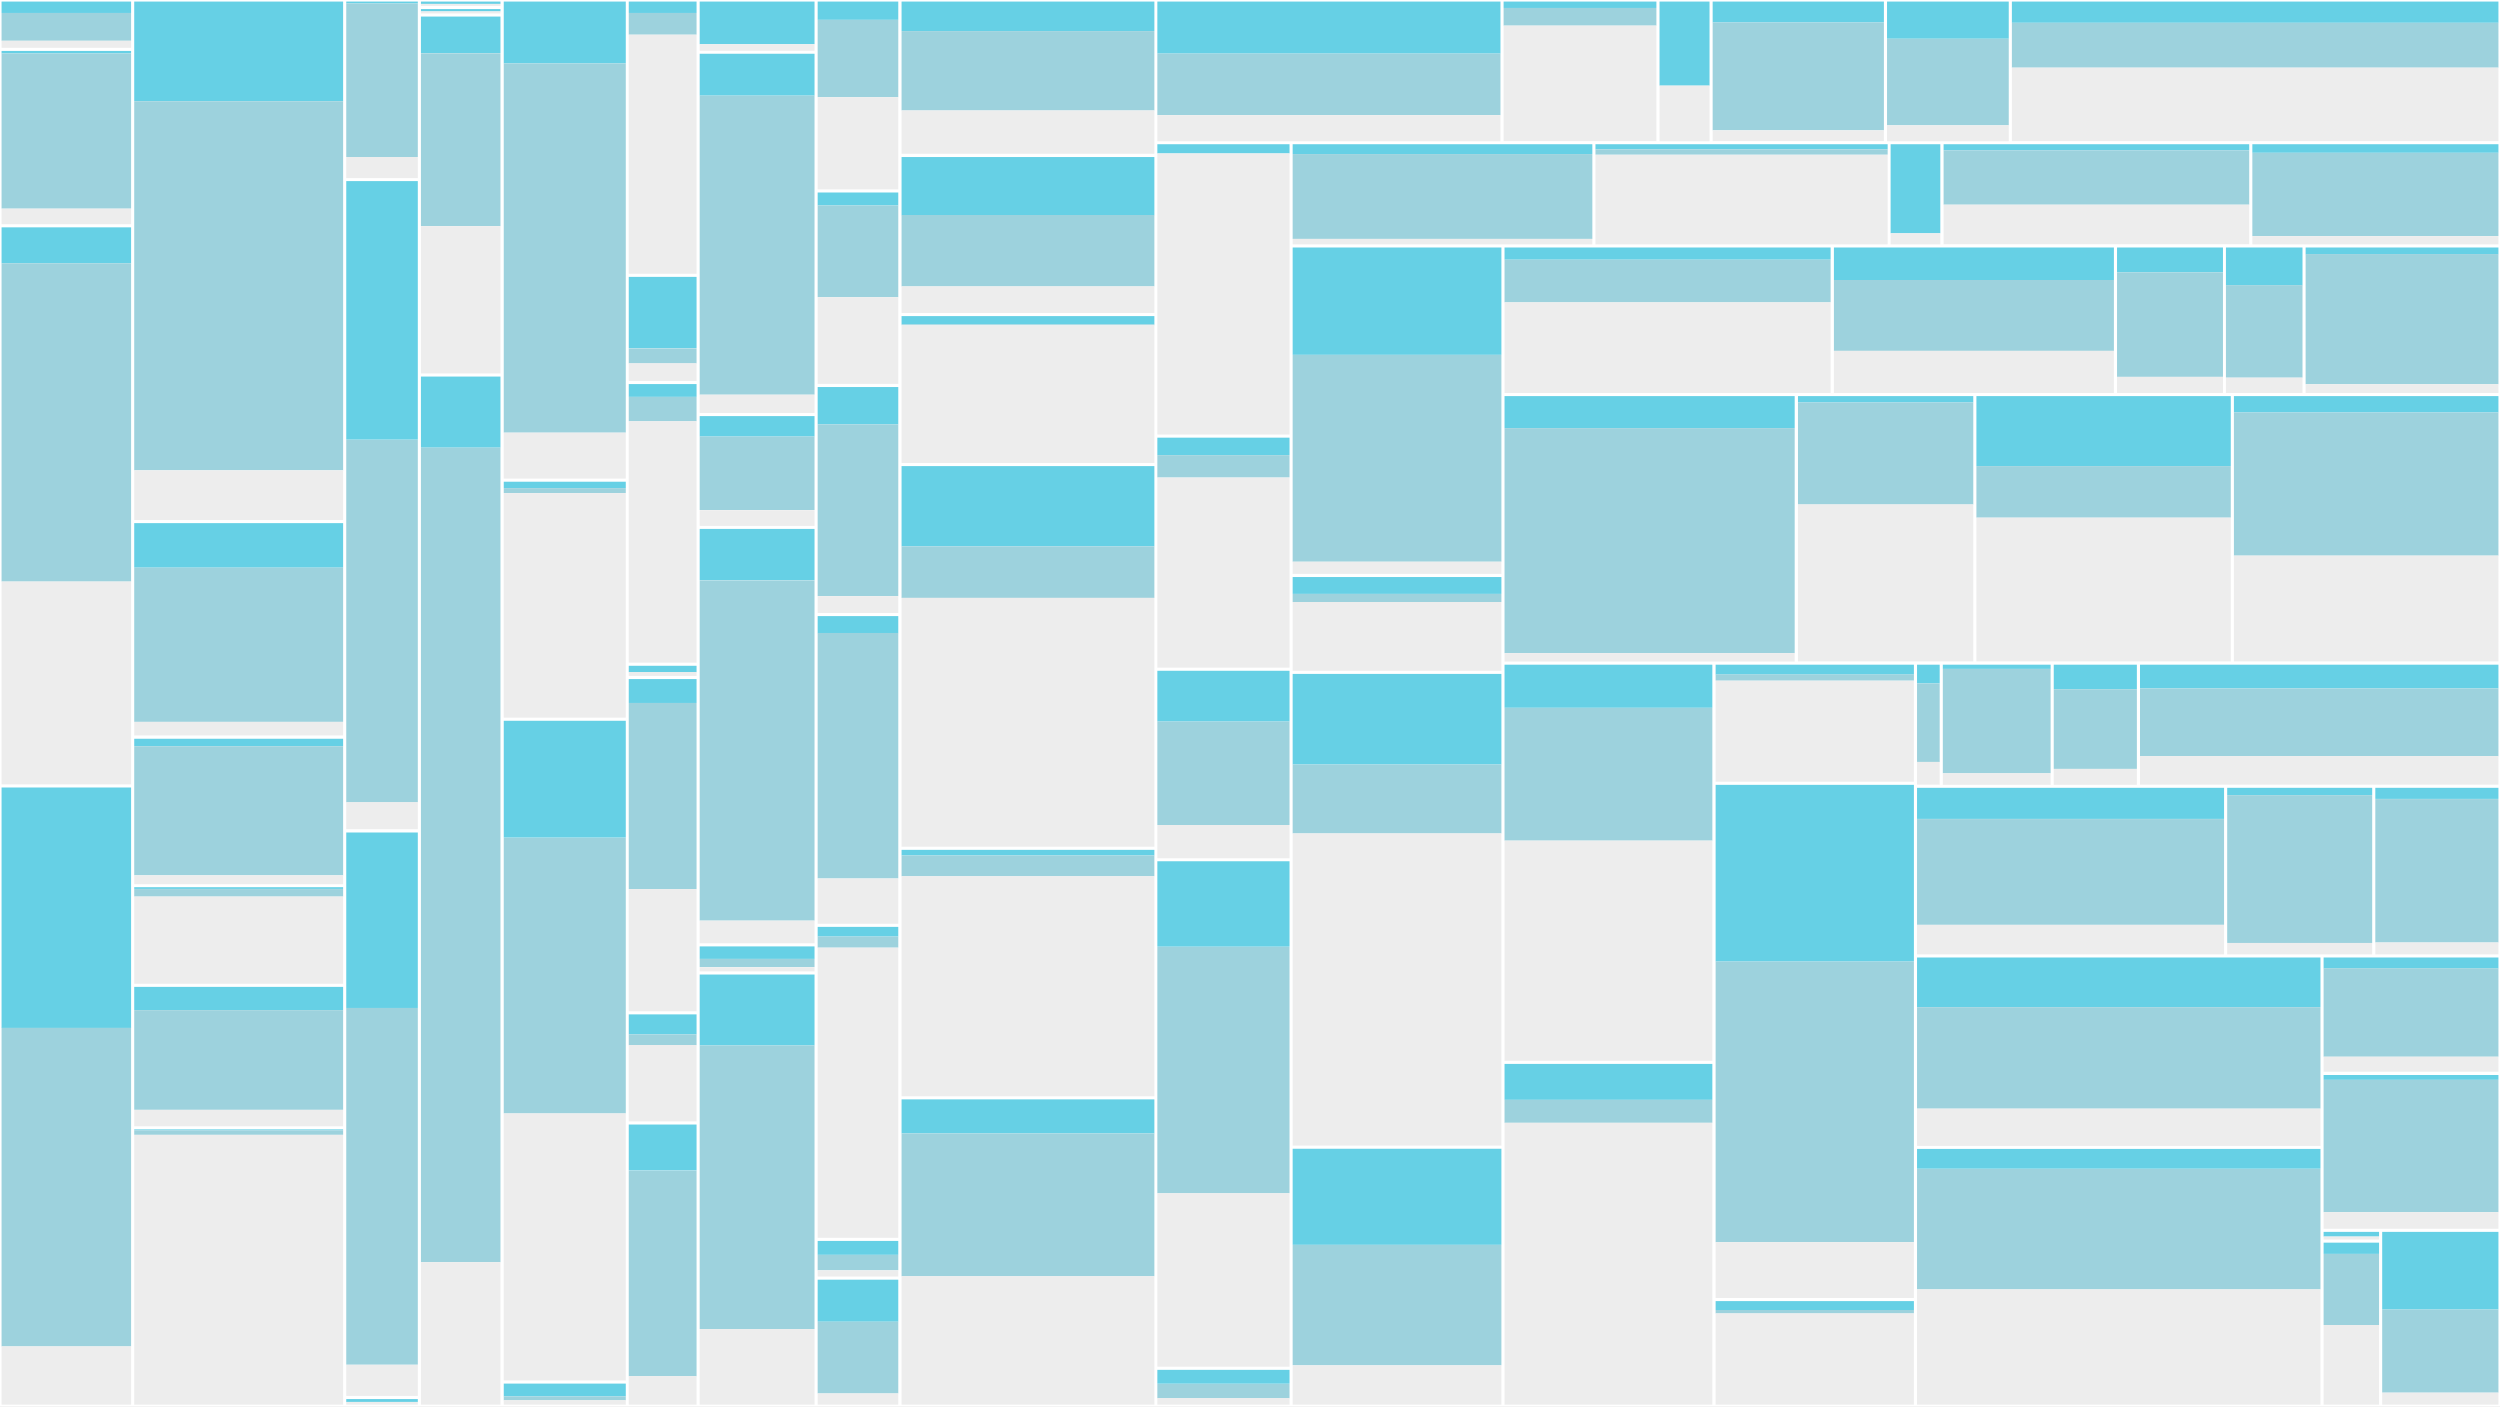
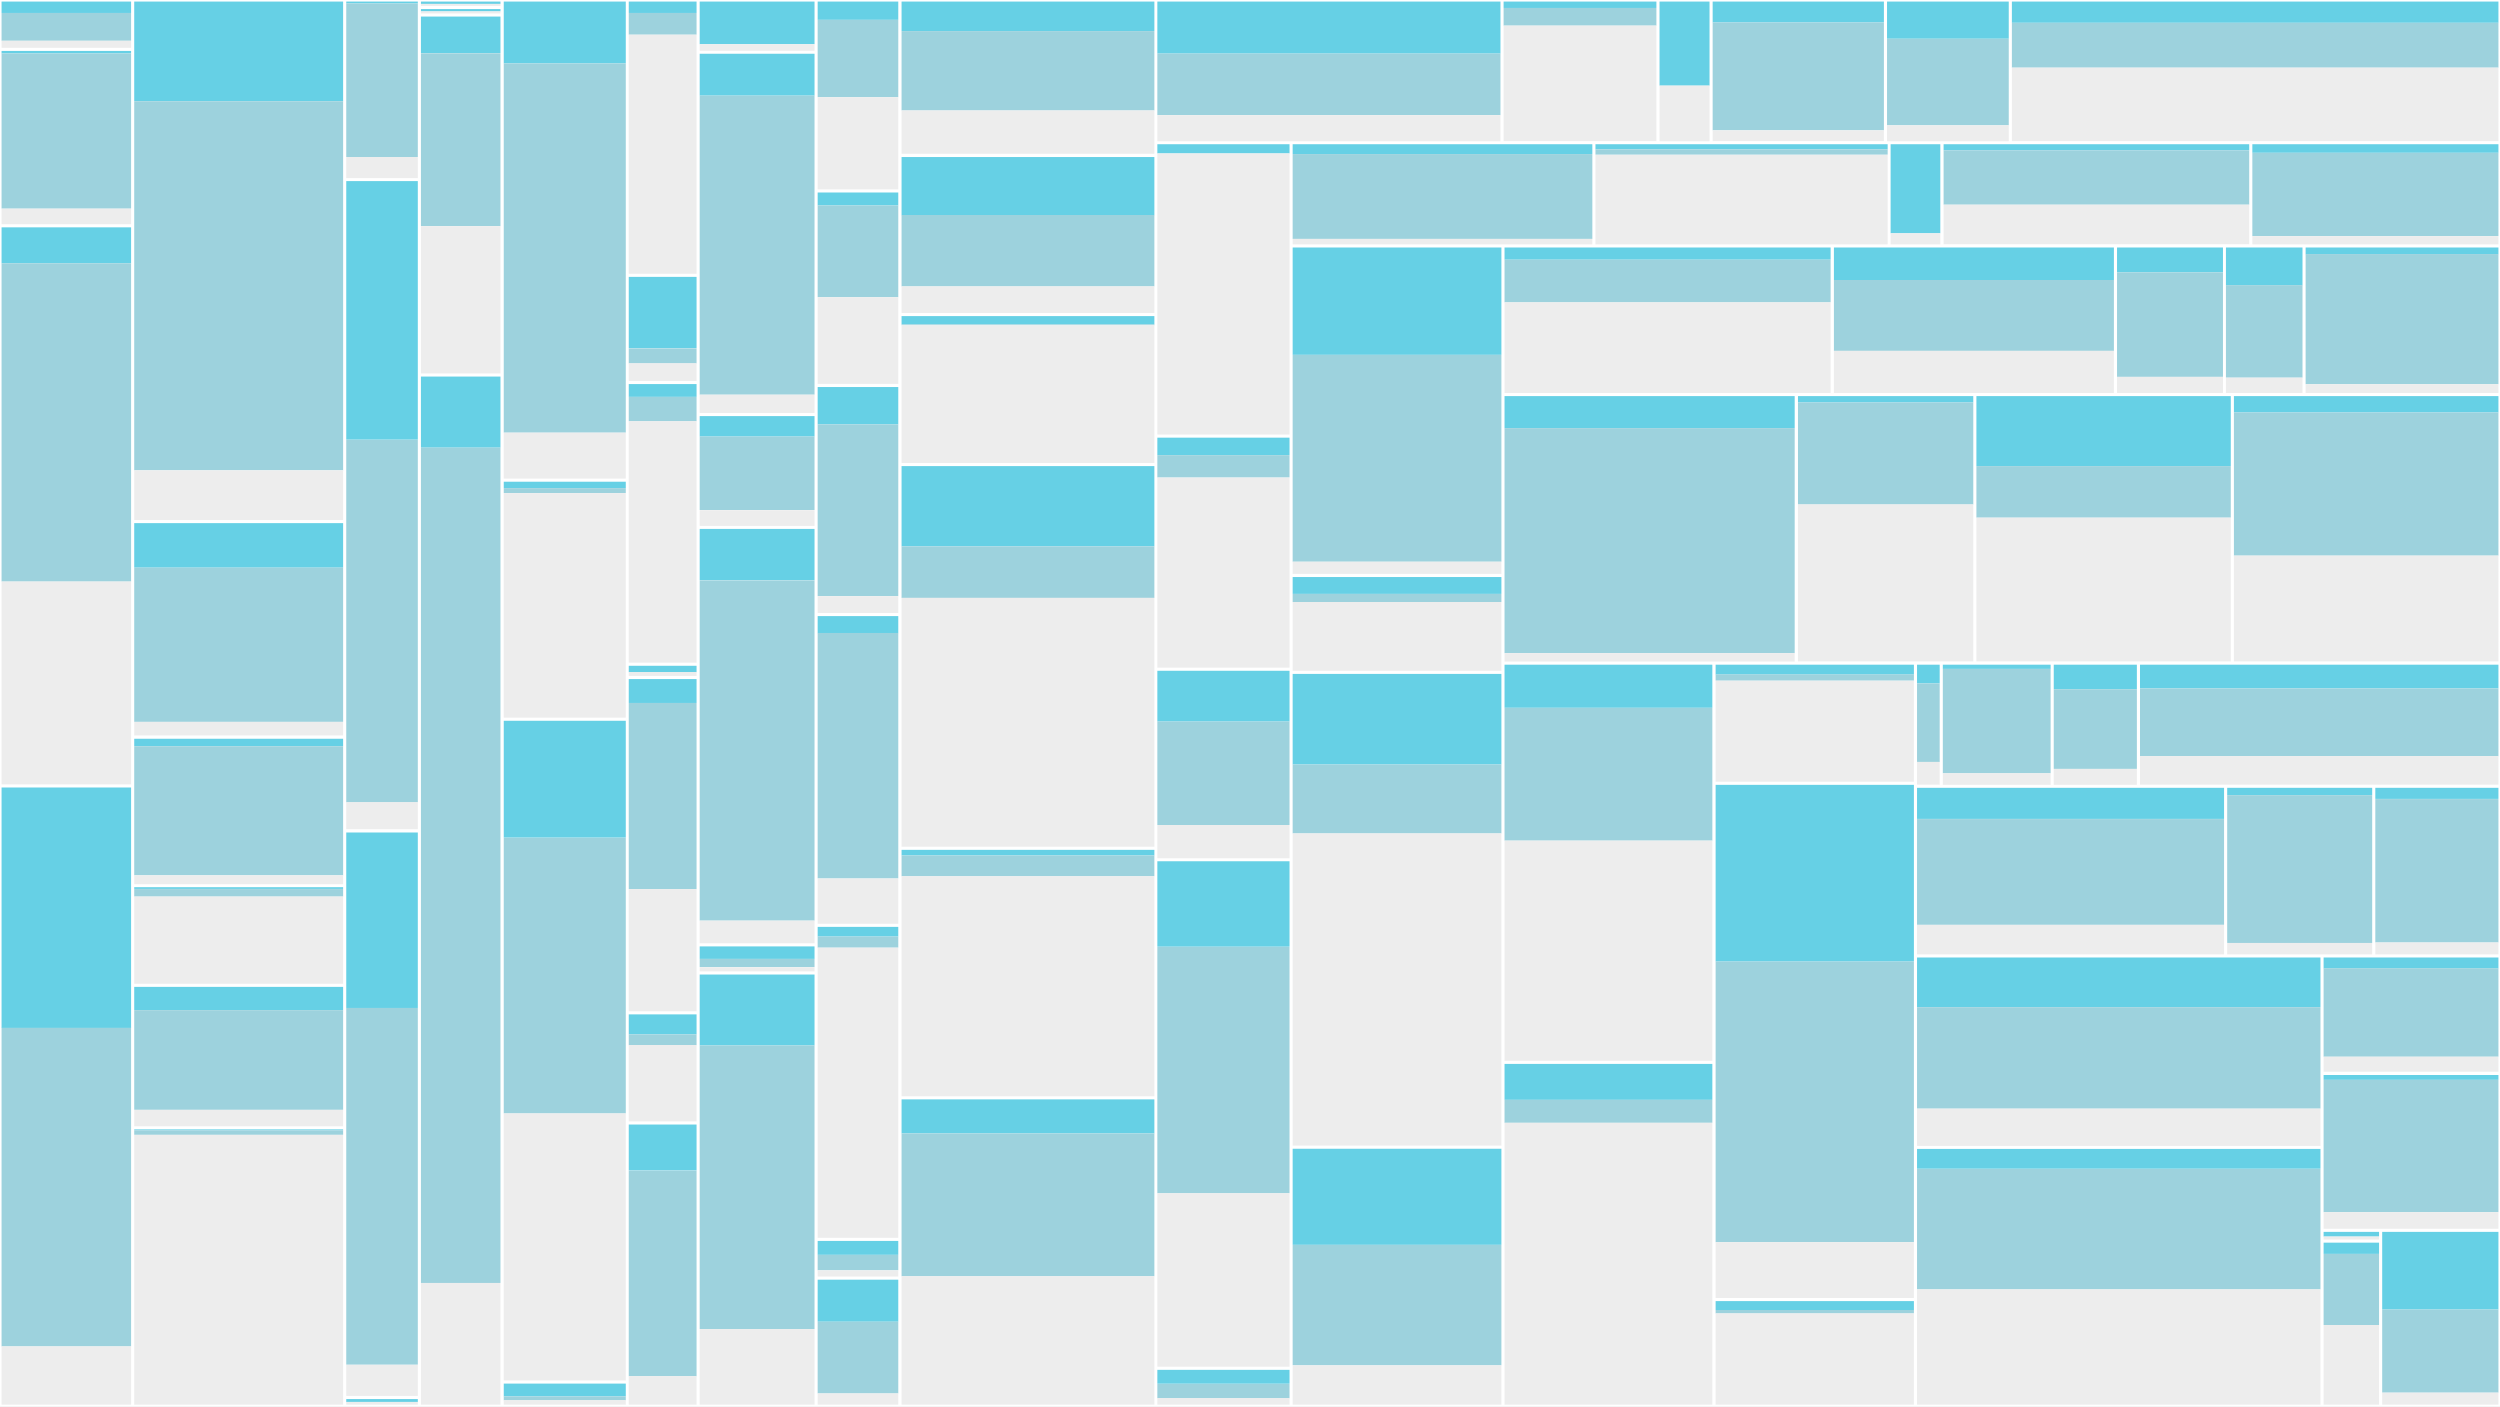
<svg xmlns="http://www.w3.org/2000/svg" viewBox="0 0 1600 900" width="1600" height="900" role="img" aria-label="Decoded overlay code coverage box tree, cyan band">
  <rect x="0" y="0" width="1600" height="900" fill="#ffffff" />
  <rect x="1" y="1" width="82.9" height="7.3" style="fill:hsl(190, 71%, 65%);fill:oklch(0.645 0.128 200)" />
  <rect x="1" y="8.3" width="82.9" height="17.8" style="fill:hsl(190, 48%, 74%);fill:oklch(0.740 0.085 200)" />
  <rect x="1" y="26.1" width="82.9" height="4.5" style="fill:hsl(190, 0%, 93%);fill:oklch(0.930 0.000 200)" />
  <rect x="1" y="32.6" width="82.9" height="1.6" style="fill:hsl(190, 71%, 65%);fill:oklch(0.645 0.128 200)" />
  <rect x="1" y="34.2" width="82.9" height="99.3" style="fill:hsl(190, 48%, 74%);fill:oklch(0.740 0.085 200)" />
  <rect x="1" y="133.6" width="82.9" height="9.9" style="fill:hsl(190, 0%, 93%);fill:oklch(0.930 0.000 200)" />
  <rect x="1" y="145.5" width="82.9" height="23" style="fill:hsl(190, 71%, 65%);fill:oklch(0.645 0.128 200)" />
  <rect x="1" y="168.5" width="82.9" height="203.7" style="fill:hsl(190, 48%, 74%);fill:oklch(0.740 0.085 200)" />
  <rect x="1" y="372.2" width="82.9" height="129.8" style="fill:hsl(190, 0%, 93%);fill:oklch(0.930 0.000 200)" />
  <rect x="1" y="504" width="82.9" height="153.9" style="fill:hsl(190, 71%, 65%);fill:oklch(0.645 0.128 200)" />
  <rect x="1" y="657.8" width="82.9" height="203.9" style="fill:hsl(190, 48%, 74%);fill:oklch(0.740 0.085 200)" />
  <rect x="1" y="861.7" width="82.9" height="37.3" style="fill:hsl(190, 0%, 93%);fill:oklch(0.930 0.000 200)" />
  <rect x="85.9" y="1" width="133.7" height="63.8" style="fill:hsl(190, 71%, 65%);fill:oklch(0.645 0.128 200)" />
  <rect x="85.9" y="64.8" width="133.7" height="236.2" style="fill:hsl(190, 48%, 74%);fill:oklch(0.740 0.085 200)" />
  <rect x="85.9" y="301" width="133.7" height="31.8" style="fill:hsl(190, 0%, 93%);fill:oklch(0.930 0.000 200)" />
  <rect x="85.9" y="334.8" width="133.7" height="28.5" style="fill:hsl(190, 71%, 65%);fill:oklch(0.645 0.128 200)" />
  <rect x="85.9" y="363.3" width="133.7" height="98.7" style="fill:hsl(190, 48%, 74%);fill:oklch(0.740 0.085 200)" />
  <rect x="85.9" y="462" width="133.7" height="8.7" style="fill:hsl(190, 0%, 93%);fill:oklch(0.930 0.000 200)" />
  <rect x="85.9" y="472.8" width="133.7" height="4.8" style="fill:hsl(190, 71%, 65%);fill:oklch(0.645 0.128 200)" />
  <rect x="85.9" y="477.6" width="133.7" height="82.6" style="fill:hsl(190, 48%, 74%);fill:oklch(0.740 0.085 200)" />
  <rect x="85.9" y="560.2" width="133.7" height="5.7" style="fill:hsl(190, 0%, 93%);fill:oklch(0.930 0.000 200)" />
  <rect x="85.9" y="567.8" width="133.7" height="1.1" style="fill:hsl(190, 71%, 65%);fill:oklch(0.645 0.128 200)" />
  <rect x="85.9" y="569" width="133.7" height="4.8" style="fill:hsl(190, 48%, 74%);fill:oklch(0.740 0.085 200)" />
  <rect x="85.9" y="573.8" width="133.7" height="55.8" style="fill:hsl(190, 0%, 93%);fill:oklch(0.930 0.000 200)" />
  <rect x="85.9" y="631.6" width="133.7" height="14.9" style="fill:hsl(190, 71%, 65%);fill:oklch(0.645 0.128 200)" />
  <rect x="85.9" y="646.5" width="133.7" height="63.8" style="fill:hsl(190, 48%, 74%);fill:oklch(0.740 0.085 200)" />
  <rect x="85.9" y="710.3" width="133.7" height="10.5" style="fill:hsl(190, 0%, 93%);fill:oklch(0.930 0.000 200)" />
  <rect x="85.9" y="722.8" width="133.7" height="0.6" style="fill:hsl(190, 71%, 65%);fill:oklch(0.645 0.128 200)" />
  <rect x="85.9" y="723.4" width="133.7" height="2.9" style="fill:hsl(190, 48%, 74%);fill:oklch(0.740 0.085 200)" />
  <rect x="85.9" y="726.3" width="133.7" height="172.7" style="fill:hsl(190, 0%, 93%);fill:oklch(0.930 0.000 200)" />
  <rect x="221.6" y="1" width="45.8" height="1.2" style="fill:hsl(190, 71%, 65%);fill:oklch(0.645 0.128 200)" />
  <rect x="221.6" y="2.2" width="45.8" height="98.3" style="fill:hsl(190, 48%, 74%);fill:oklch(0.740 0.085 200)" />
  <rect x="221.6" y="100.5" width="45.8" height="13.5" style="fill:hsl(190, 0%, 93%);fill:oklch(0.930 0.000 200)" />
  <rect x="221.6" y="115.9" width="45.8" height="165.5" style="fill:hsl(190, 71%, 65%);fill:oklch(0.645 0.128 200)" />
  <rect x="221.6" y="281.5" width="45.8" height="232" style="fill:hsl(190, 48%, 74%);fill:oklch(0.740 0.085 200)" />
  <rect x="221.6" y="513.4" width="45.8" height="17.3" style="fill:hsl(190, 0%, 93%);fill:oklch(0.930 0.000 200)" />
  <rect x="221.6" y="532.8" width="45.8" height="112.3" style="fill:hsl(190, 71%, 65%);fill:oklch(0.645 0.128 200)" />
  <rect x="221.6" y="645.1" width="45.8" height="228.3" style="fill:hsl(190, 48%, 74%);fill:oklch(0.740 0.085 200)" />
  <rect x="221.6" y="873.5" width="45.8" height="19.9" style="fill:hsl(190, 0%, 93%);fill:oklch(0.930 0.000 200)" />
  <rect x="221.6" y="895.4" width="45.8" height="1.9" style="fill:hsl(190, 71%, 65%);fill:oklch(0.645 0.128 200)" />
  <rect x="221.6" y="897.2" width="45.8" height="1.8" style="fill:hsl(190, 0%, 93%);fill:oklch(0.930 0.000 200)" />
  <rect x="269.4" y="1" width="50.9" height="1.5" style="fill:hsl(190, 71%, 65%);fill:oklch(0.645 0.128 200)" />
  <rect x="269.4" y="2.5" width="50.9" height="1.3" style="fill:hsl(190, 0%, 93%);fill:oklch(0.930 0.000 200)" />
  <rect x="269.4" y="5.8" width="50.9" height="1.5" style="fill:hsl(190, 71%, 65%);fill:oklch(0.645 0.128 200)" />
  <rect x="269.4" y="7.3" width="50.9" height="1.3" style="fill:hsl(190, 0%, 93%);fill:oklch(0.930 0.000 200)" />
  <rect x="269.4" y="10.6" width="50.9" height="23.4" style="fill:hsl(190, 71%, 65%);fill:oklch(0.645 0.128 200)" />
  <rect x="269.4" y="34.1" width="50.9" height="110.6" style="fill:hsl(190, 48%, 74%);fill:oklch(0.740 0.085 200)" />
  <rect x="269.4" y="144.7" width="50.9" height="94.3" style="fill:hsl(190, 0%, 93%);fill:oklch(0.930 0.000 200)" />
  <rect x="269.4" y="241" width="50.9" height="45.5" style="fill:hsl(190, 71%, 65%);fill:oklch(0.645 0.128 200)" />
-   <rect x="269.4" y="286.5" width="50.9" height="521.3" style="fill:hsl(190, 48%, 74%);fill:oklch(0.740 0.085 200)" />
-   <rect x="269.4" y="807.8" width="50.9" height="91.2" style="fill:hsl(190, 0%, 93%);fill:oklch(0.930 0.000 200)" />
+   <rect x="269.4" y="286.5" width="50.9" height="534.6" style="fill:hsl(190, 48%, 74%);fill:oklch(0.740 0.085 200)" />
+   <rect x="269.4" y="821.1" width="50.9" height="77.9" style="fill:hsl(190, 0%, 93%);fill:oklch(0.930 0.000 200)" />
  <rect x="322.4" y="1" width="78.1" height="39.6" style="fill:hsl(190, 71%, 65%);fill:oklch(0.645 0.128 200)" />
  <rect x="322.4" y="40.6" width="78.1" height="236.3" style="fill:hsl(190, 48%, 74%);fill:oklch(0.740 0.085 200)" />
  <rect x="322.4" y="276.9" width="78.1" height="29.4" style="fill:hsl(190, 0%, 93%);fill:oklch(0.930 0.000 200)" />
  <rect x="322.4" y="308.3" width="78.1" height="4.1" style="fill:hsl(190, 71%, 65%);fill:oklch(0.645 0.128 200)" />
  <rect x="322.4" y="312.4" width="78.1" height="3.2" style="fill:hsl(190, 48%, 74%);fill:oklch(0.740 0.085 200)" />
  <rect x="322.4" y="315.6" width="78.1" height="143.7" style="fill:hsl(190, 0%, 93%);fill:oklch(0.930 0.000 200)" />
  <rect x="322.4" y="461.3" width="78.1" height="74.8" style="fill:hsl(190, 71%, 65%);fill:oklch(0.645 0.128 200)" />
  <rect x="322.4" y="536.2" width="78.1" height="176.4" style="fill:hsl(190, 48%, 74%);fill:oklch(0.740 0.085 200)" />
  <rect x="322.4" y="712.6" width="78.1" height="170.9" style="fill:hsl(190, 0%, 93%);fill:oklch(0.930 0.000 200)" />
  <rect x="322.4" y="885.5" width="78.1" height="8.2" style="fill:hsl(190, 71%, 65%);fill:oklch(0.645 0.128 200)" />
  <rect x="322.4" y="893.7" width="78.1" height="2.5" style="fill:hsl(190, 48%, 74%);fill:oklch(0.740 0.085 200)" />
  <rect x="322.4" y="896.1" width="78.1" height="2.9" style="fill:hsl(190, 0%, 93%);fill:oklch(0.930 0.000 200)" />
  <rect x="402.4" y="1" width="43.4" height="7.3" style="fill:hsl(190, 71%, 65%);fill:oklch(0.645 0.128 200)" />
  <rect x="402.4" y="8.3" width="43.4" height="13.9" style="fill:hsl(190, 48%, 74%);fill:oklch(0.740 0.085 200)" />
  <rect x="402.4" y="22.2" width="43.4" height="153" style="fill:hsl(190, 0%, 93%);fill:oklch(0.930 0.000 200)" />
  <rect x="402.4" y="177.2" width="43.4" height="45.7" style="fill:hsl(190, 71%, 65%);fill:oklch(0.645 0.128 200)" />
  <rect x="402.4" y="223" width="43.4" height="9.6" style="fill:hsl(190, 48%, 74%);fill:oklch(0.740 0.085 200)" />
  <rect x="402.4" y="232.5" width="43.4" height="11.3" style="fill:hsl(190, 0%, 93%);fill:oklch(0.930 0.000 200)" />
  <rect x="402.4" y="245.8" width="43.4" height="8.2" style="fill:hsl(190, 71%, 65%);fill:oklch(0.645 0.128 200)" />
  <rect x="402.4" y="254" width="43.4" height="15.6" style="fill:hsl(190, 48%, 74%);fill:oklch(0.740 0.085 200)" />
  <rect x="402.4" y="269.6" width="43.4" height="154.5" style="fill:hsl(190, 0%, 93%);fill:oklch(0.930 0.000 200)" />
  <rect x="402.4" y="426.1" width="43.4" height="4.1" style="fill:hsl(190, 71%, 65%);fill:oklch(0.645 0.128 200)" />
  <rect x="402.4" y="430.1" width="43.4" height="2.5" style="fill:hsl(190, 0%, 93%);fill:oklch(0.930 0.000 200)" />
  <rect x="402.4" y="434.6" width="43.4" height="15.3" style="fill:hsl(190, 71%, 65%);fill:oklch(0.645 0.128 200)" />
  <rect x="402.4" y="449.9" width="43.4" height="119.1" style="fill:hsl(190, 48%, 74%);fill:oklch(0.740 0.085 200)" />
  <rect x="402.4" y="569" width="43.4" height="78.2" style="fill:hsl(190, 0%, 93%);fill:oklch(0.930 0.000 200)" />
  <rect x="402.4" y="649.2" width="43.4" height="12.8" style="fill:hsl(190, 71%, 65%);fill:oklch(0.645 0.128 200)" />
  <rect x="402.4" y="662" width="43.4" height="6.9" style="fill:hsl(190, 48%, 74%);fill:oklch(0.740 0.085 200)" />
  <rect x="402.4" y="668.8" width="43.4" height="48.9" style="fill:hsl(190, 0%, 93%);fill:oklch(0.930 0.000 200)" />
  <rect x="402.4" y="719.7" width="43.4" height="29.4" style="fill:hsl(190, 71%, 65%);fill:oklch(0.645 0.128 200)" />
  <rect x="402.4" y="749.2" width="43.4" height="131.6" style="fill:hsl(190, 48%, 74%);fill:oklch(0.740 0.085 200)" />
  <rect x="402.4" y="880.7" width="43.4" height="18.3" style="fill:hsl(190, 0%, 93%);fill:oklch(0.930 0.000 200)" />
  <rect x="447.8" y="1" width="73.5" height="27.3" style="fill:hsl(190, 71%, 65%);fill:oklch(0.645 0.128 200)" />
  <rect x="447.8" y="28.3" width="73.5" height="4.2" style="fill:hsl(190, 0%, 93%);fill:oklch(0.930 0.000 200)" />
  <rect x="447.8" y="34.4" width="73.5" height="26.8" style="fill:hsl(190, 71%, 65%);fill:oklch(0.645 0.128 200)" />
  <rect x="447.8" y="61.2" width="73.5" height="191.4" style="fill:hsl(190, 48%, 74%);fill:oklch(0.740 0.085 200)" />
  <rect x="447.8" y="252.6" width="73.5" height="11.7" style="fill:hsl(190, 0%, 93%);fill:oklch(0.930 0.000 200)" />
  <rect x="447.8" y="266.3" width="73.5" height="13.1" style="fill:hsl(190, 71%, 65%);fill:oklch(0.645 0.128 200)" />
  <rect x="447.8" y="279.4" width="73.5" height="47" style="fill:hsl(190, 48%, 74%);fill:oklch(0.740 0.085 200)" />
  <rect x="447.8" y="326.5" width="73.5" height="10.1" style="fill:hsl(190, 0%, 93%);fill:oklch(0.930 0.000 200)" />
  <rect x="447.8" y="338.5" width="73.5" height="32.9" style="fill:hsl(190, 71%, 65%);fill:oklch(0.645 0.128 200)" />
  <rect x="447.8" y="371.5" width="73.5" height="217.7" style="fill:hsl(190, 48%, 74%);fill:oklch(0.740 0.085 200)" />
  <rect x="447.8" y="589.2" width="73.5" height="14.5" style="fill:hsl(190, 0%, 93%);fill:oklch(0.930 0.000 200)" />
  <rect x="447.8" y="605.7" width="73.5" height="8" style="fill:hsl(190, 71%, 65%);fill:oklch(0.645 0.128 200)" />
  <rect x="447.8" y="613.7" width="73.5" height="5.2" style="fill:hsl(190, 48%, 74%);fill:oklch(0.740 0.085 200)" />
  <rect x="447.8" y="619" width="73.5" height="2.7" style="fill:hsl(190, 0%, 93%);fill:oklch(0.930 0.000 200)" />
  <rect x="447.8" y="623.7" width="73.5" height="45.4" style="fill:hsl(190, 71%, 65%);fill:oklch(0.645 0.128 200)" />
  <rect x="447.8" y="669.1" width="73.5" height="181.5" style="fill:hsl(190, 48%, 74%);fill:oklch(0.740 0.085 200)" />
  <rect x="447.8" y="850.6" width="73.5" height="48.4" style="fill:hsl(190, 0%, 93%);fill:oklch(0.930 0.000 200)" />
  <rect x="523.3" y="1" width="51.6" height="11.7" style="fill:hsl(190, 71%, 65%);fill:oklch(0.645 0.128 200)" />
  <rect x="523.3" y="12.7" width="51.6" height="49.5" style="fill:hsl(190, 48%, 74%);fill:oklch(0.740 0.085 200)" />
  <rect x="523.3" y="62.2" width="51.6" height="59" style="fill:hsl(190, 0%, 93%);fill:oklch(0.930 0.000 200)" />
  <rect x="523.3" y="123.2" width="51.6" height="8.3" style="fill:hsl(190, 71%, 65%);fill:oklch(0.645 0.128 200)" />
  <rect x="523.3" y="131.5" width="51.6" height="58.7" style="fill:hsl(190, 48%, 74%);fill:oklch(0.740 0.085 200)" />
  <rect x="523.3" y="190.2" width="51.6" height="55.5" style="fill:hsl(190, 0%, 93%);fill:oklch(0.930 0.000 200)" />
  <rect x="523.3" y="247.7" width="51.6" height="23.9" style="fill:hsl(190, 71%, 65%);fill:oklch(0.645 0.128 200)" />
  <rect x="523.3" y="271.6" width="51.6" height="109.9" style="fill:hsl(190, 48%, 74%);fill:oklch(0.740 0.085 200)" />
  <rect x="523.3" y="381.5" width="51.6" height="10.8" style="fill:hsl(190, 0%, 93%);fill:oklch(0.930 0.000 200)" />
  <rect x="523.3" y="394.3" width="51.6" height="10.9" style="fill:hsl(190, 71%, 65%);fill:oklch(0.645 0.128 200)" />
  <rect x="523.3" y="405.1" width="51.6" height="157.1" style="fill:hsl(190, 48%, 74%);fill:oklch(0.740 0.085 200)" />
  <rect x="523.3" y="562.3" width="51.6" height="28.9" style="fill:hsl(190, 0%, 93%);fill:oklch(0.930 0.000 200)" />
  <rect x="523.3" y="593.2" width="51.6" height="6.2" style="fill:hsl(190, 71%, 65%);fill:oklch(0.645 0.128 200)" />
  <rect x="523.3" y="599.4" width="51.6" height="7.1" style="fill:hsl(190, 48%, 74%);fill:oklch(0.740 0.085 200)" />
  <rect x="523.3" y="606.5" width="51.6" height="185.7" style="fill:hsl(190, 0%, 93%);fill:oklch(0.930 0.000 200)" />
  <rect x="523.3" y="794.2" width="51.6" height="8.9" style="fill:hsl(190, 71%, 65%);fill:oklch(0.645 0.128 200)" />
  <rect x="523.3" y="803.1" width="51.6" height="9.9" style="fill:hsl(190, 48%, 74%);fill:oklch(0.740 0.085 200)" />
  <rect x="523.3" y="813" width="51.6" height="4" style="fill:hsl(190, 0%, 93%);fill:oklch(0.930 0.000 200)" />
  <rect x="523.3" y="819" width="51.6" height="26.9" style="fill:hsl(190, 71%, 65%);fill:oklch(0.645 0.128 200)" />
  <rect x="523.3" y="845.9" width="51.6" height="45.9" style="fill:hsl(190, 48%, 74%);fill:oklch(0.740 0.085 200)" />
  <rect x="523.3" y="891.8" width="51.6" height="7.2" style="fill:hsl(190, 0%, 93%);fill:oklch(0.930 0.000 200)" />
  <rect x="577" y="1" width="161.8" height="18.9" style="fill:hsl(190, 71%, 65%);fill:oklch(0.645 0.128 200)" />
  <rect x="577" y="19.9" width="161.8" height="50.8" style="fill:hsl(190, 48%, 74%);fill:oklch(0.740 0.085 200)" />
  <rect x="577" y="70.7" width="161.8" height="27.7" style="fill:hsl(190, 0%, 93%);fill:oklch(0.930 0.000 200)" />
  <rect x="577" y="100.5" width="161.8" height="37.2" style="fill:hsl(190, 71%, 65%);fill:oklch(0.645 0.128 200)" />
  <rect x="577" y="137.6" width="161.8" height="45.7" style="fill:hsl(190, 48%, 74%);fill:oklch(0.740 0.085 200)" />
  <rect x="577" y="183.3" width="161.8" height="17" style="fill:hsl(190, 0%, 93%);fill:oklch(0.930 0.000 200)" />
  <rect x="577" y="202.3" width="161.8" height="5.3" style="fill:hsl(190, 71%, 65%);fill:oklch(0.645 0.128 200)" />
  <rect x="577" y="207.6" width="161.8" height="0.6" style="fill:hsl(190, 48%, 74%);fill:oklch(0.740 0.085 200)" />
  <rect x="577" y="208.2" width="161.8" height="88.1" style="fill:hsl(190, 0%, 93%);fill:oklch(0.930 0.000 200)" />
  <rect x="577" y="298.3" width="161.8" height="51.4" style="fill:hsl(190, 71%, 65%);fill:oklch(0.645 0.128 200)" />
  <rect x="577" y="349.7" width="161.8" height="33" style="fill:hsl(190, 48%, 74%);fill:oklch(0.740 0.085 200)" />
  <rect x="577" y="382.6" width="161.8" height="159.3" style="fill:hsl(190, 0%, 93%);fill:oklch(0.930 0.000 200)" />
  <rect x="577" y="543.9" width="161.8" height="3.6" style="fill:hsl(190, 71%, 65%);fill:oklch(0.645 0.128 200)" />
  <rect x="577" y="547.5" width="161.8" height="13.3" style="fill:hsl(190, 48%, 74%);fill:oklch(0.740 0.085 200)" />
  <rect x="577" y="560.8" width="161.8" height="140.8" style="fill:hsl(190, 0%, 93%);fill:oklch(0.930 0.000 200)" />
  <rect x="577" y="703.6" width="161.8" height="21.8" style="fill:hsl(190, 71%, 65%);fill:oklch(0.645 0.128 200)" />
  <rect x="577" y="725.4" width="161.8" height="91.4" style="fill:hsl(190, 48%, 74%);fill:oklch(0.740 0.085 200)" />
  <rect x="577" y="816.8" width="161.8" height="82.2" style="fill:hsl(190, 0%, 93%);fill:oklch(0.930 0.000 200)" />
  <rect x="740.7" y="1" width="219.6" height="33.3" style="fill:hsl(190, 71%, 65%);fill:oklch(0.645 0.128 200)" />
  <rect x="740.7" y="34.3" width="219.6" height="39.4" style="fill:hsl(190, 48%, 74%);fill:oklch(0.740 0.085 200)" />
  <rect x="740.7" y="73.7" width="219.6" height="16.7" style="fill:hsl(190, 0%, 93%);fill:oklch(0.930 0.000 200)" />
  <rect x="962.3" y="1" width="97.8" height="4.1" style="fill:hsl(190, 71%, 65%);fill:oklch(0.645 0.128 200)" />
  <rect x="962.3" y="5.1" width="97.8" height="11.3" style="fill:hsl(190, 48%, 74%);fill:oklch(0.740 0.085 200)" />
  <rect x="962.3" y="16.4" width="97.8" height="73.9" style="fill:hsl(190, 0%, 93%);fill:oklch(0.930 0.000 200)" />
  <rect x="1062.1" y="1" width="32" height="53.8" style="fill:hsl(190, 71%, 65%);fill:oklch(0.645 0.128 200)" />
  <rect x="1062.1" y="54.8" width="32" height="35.6" style="fill:hsl(190, 0%, 93%);fill:oklch(0.930 0.000 200)" />
  <rect x="1096.1" y="1" width="109.6" height="13.4" style="fill:hsl(190, 71%, 65%);fill:oklch(0.645 0.128 200)" />
  <rect x="1096.1" y="14.4" width="109.6" height="69" style="fill:hsl(190, 48%, 74%);fill:oklch(0.740 0.085 200)" />
  <rect x="1096.1" y="83.4" width="109.6" height="6.9" style="fill:hsl(190, 0%, 93%);fill:oklch(0.930 0.000 200)" />
  <rect x="1207.7" y="1" width="77.9" height="23.8" style="fill:hsl(190, 71%, 65%);fill:oklch(0.645 0.128 200)" />
  <rect x="1207.7" y="24.8" width="77.9" height="55.4" style="fill:hsl(190, 48%, 74%);fill:oklch(0.740 0.085 200)" />
  <rect x="1207.7" y="80.2" width="77.9" height="10.2" style="fill:hsl(190, 0%, 93%);fill:oklch(0.930 0.000 200)" />
  <rect x="1287.6" y="1" width="311.4" height="13.6" style="fill:hsl(190, 71%, 65%);fill:oklch(0.645 0.128 200)" />
  <rect x="1287.6" y="14.6" width="311.4" height="28.7" style="fill:hsl(190, 48%, 74%);fill:oklch(0.740 0.085 200)" />
  <rect x="1287.6" y="43.3" width="311.4" height="47" style="fill:hsl(190, 0%, 93%);fill:oklch(0.930 0.000 200)" />
  <rect x="740.7" y="92.3" width="84.6" height="5.9" style="fill:hsl(190, 71%, 65%);fill:oklch(0.645 0.128 200)" />
  <rect x="740.7" y="98.2" width="84.6" height="179.9" style="fill:hsl(190, 0%, 93%);fill:oklch(0.930 0.000 200)" />
  <rect x="740.7" y="280.1" width="84.6" height="11.2" style="fill:hsl(190, 71%, 65%);fill:oklch(0.645 0.128 200)" />
  <rect x="740.7" y="291.3" width="84.6" height="14.3" style="fill:hsl(190, 48%, 74%);fill:oklch(0.740 0.085 200)" />
  <rect x="740.7" y="305.7" width="84.6" height="121.6" style="fill:hsl(190, 0%, 93%);fill:oklch(0.930 0.000 200)" />
  <rect x="740.7" y="429.3" width="84.6" height="32.5" style="fill:hsl(190, 71%, 65%);fill:oklch(0.645 0.128 200)" />
  <rect x="740.7" y="461.8" width="84.6" height="66.2" style="fill:hsl(190, 48%, 74%);fill:oklch(0.740 0.085 200)" />
  <rect x="740.7" y="528" width="84.6" height="21.3" style="fill:hsl(190, 0%, 93%);fill:oklch(0.930 0.000 200)" />
  <rect x="740.7" y="551.2" width="84.6" height="54.7" style="fill:hsl(190, 71%, 65%);fill:oklch(0.645 0.128 200)" />
  <rect x="740.7" y="606" width="84.6" height="157.7" style="fill:hsl(190, 48%, 74%);fill:oklch(0.740 0.085 200)" />
  <rect x="740.7" y="763.7" width="84.6" height="111" style="fill:hsl(190, 0%, 93%);fill:oklch(0.930 0.000 200)" />
  <rect x="740.7" y="876.7" width="84.6" height="8.9" style="fill:hsl(190, 71%, 65%);fill:oklch(0.645 0.128 200)" />
  <rect x="740.7" y="885.7" width="84.6" height="9.2" style="fill:hsl(190, 48%, 74%);fill:oklch(0.740 0.085 200)" />
  <rect x="740.7" y="894.8" width="84.6" height="4.2" style="fill:hsl(190, 0%, 93%);fill:oklch(0.930 0.000 200)" />
  <rect x="827.3" y="92.3" width="191.8" height="6.3" style="fill:hsl(190, 71%, 65%);fill:oklch(0.645 0.128 200)" />
  <rect x="827.3" y="98.6" width="191.8" height="54.3" style="fill:hsl(190, 48%, 74%);fill:oklch(0.740 0.085 200)" />
  <rect x="827.3" y="152.9" width="191.8" height="3.5" style="fill:hsl(190, 0%, 93%);fill:oklch(0.930 0.000 200)" />
  <rect x="1021.1" y="92.3" width="187" height="3.3" style="fill:hsl(190, 71%, 65%);fill:oklch(0.645 0.128 200)" />
  <rect x="1021.1" y="95.6" width="187" height="3.4" style="fill:hsl(190, 48%, 74%);fill:oklch(0.740 0.085 200)" />
  <rect x="1021.1" y="99.1" width="187" height="57.3" style="fill:hsl(190, 0%, 93%);fill:oklch(0.930 0.000 200)" />
  <rect x="1210" y="92.3" width="31.8" height="57" style="fill:hsl(190, 71%, 65%);fill:oklch(0.645 0.128 200)" />
  <rect x="1210" y="149.3" width="31.8" height="7.1" style="fill:hsl(190, 0%, 93%);fill:oklch(0.930 0.000 200)" />
  <rect x="1243.9" y="92.3" width="195.6" height="3.9" style="fill:hsl(190, 71%, 65%);fill:oklch(0.645 0.128 200)" />
  <rect x="1243.9" y="96.2" width="195.6" height="34.8" style="fill:hsl(190, 48%, 74%);fill:oklch(0.740 0.085 200)" />
  <rect x="1243.9" y="131" width="195.6" height="25.3" style="fill:hsl(190, 0%, 93%);fill:oklch(0.930 0.000 200)" />
  <rect x="1441.5" y="92.3" width="157.5" height="5.5" style="fill:hsl(190, 71%, 65%);fill:oklch(0.645 0.128 200)" />
  <rect x="1441.5" y="97.8" width="157.5" height="53.3" style="fill:hsl(190, 48%, 74%);fill:oklch(0.740 0.085 200)" />
  <rect x="1441.5" y="151.1" width="157.5" height="5.3" style="fill:hsl(190, 0%, 93%);fill:oklch(0.930 0.000 200)" />
  <rect x="827.3" y="158.4" width="133.6" height="68.7" style="fill:hsl(190, 71%, 65%);fill:oklch(0.645 0.128 200)" />
  <rect x="827.3" y="227.1" width="133.6" height="132.4" style="fill:hsl(190, 48%, 74%);fill:oklch(0.740 0.085 200)" />
  <rect x="827.3" y="359.5" width="133.6" height="7.8" style="fill:hsl(190, 0%, 93%);fill:oklch(0.930 0.000 200)" />
  <rect x="827.3" y="369.3" width="133.6" height="10.8" style="fill:hsl(190, 71%, 65%);fill:oklch(0.645 0.128 200)" />
  <rect x="827.3" y="380.1" width="133.6" height="5.2" style="fill:hsl(190, 48%, 74%);fill:oklch(0.740 0.085 200)" />
  <rect x="827.3" y="385.3" width="133.6" height="44" style="fill:hsl(190, 0%, 93%);fill:oklch(0.930 0.000 200)" />
  <rect x="827.3" y="431.3" width="133.6" height="58" style="fill:hsl(190, 71%, 65%);fill:oklch(0.645 0.128 200)" />
  <rect x="827.3" y="489.3" width="133.6" height="44.1" style="fill:hsl(190, 48%, 74%);fill:oklch(0.740 0.085 200)" />
  <rect x="827.3" y="533.4" width="133.6" height="199.8" style="fill:hsl(190, 0%, 93%);fill:oklch(0.930 0.000 200)" />
  <rect x="827.3" y="735.2" width="133.6" height="61.5" style="fill:hsl(190, 71%, 65%);fill:oklch(0.645 0.128 200)" />
  <rect x="827.3" y="796.7" width="133.6" height="77.1" style="fill:hsl(190, 48%, 74%);fill:oklch(0.740 0.085 200)" />
  <rect x="827.3" y="873.9" width="133.6" height="25.1" style="fill:hsl(190, 0%, 93%);fill:oklch(0.930 0.000 200)" />
  <rect x="962.9" y="158.4" width="208.7" height="7.8" style="fill:hsl(190, 71%, 65%);fill:oklch(0.645 0.128 200)" />
  <rect x="962.9" y="166.2" width="208.7" height="27.3" style="fill:hsl(190, 48%, 74%);fill:oklch(0.740 0.085 200)" />
  <rect x="962.9" y="193.5" width="208.7" height="58" style="fill:hsl(190, 0%, 93%);fill:oklch(0.930 0.000 200)" />
  <rect x="1173.7" y="158.4" width="179.2" height="20.8" style="fill:hsl(190, 71%, 65%);fill:oklch(0.645 0.128 200)" />
  <rect x="1173.7" y="179.2" width="179.2" height="45.4" style="fill:hsl(190, 48%, 74%);fill:oklch(0.740 0.085 200)" />
  <rect x="1173.7" y="224.5" width="179.2" height="27" style="fill:hsl(190, 0%, 93%);fill:oklch(0.930 0.000 200)" />
  <rect x="1354.9" y="158.4" width="67.8" height="15.9" style="fill:hsl(190, 71%, 65%);fill:oklch(0.645 0.128 200)" />
  <rect x="1354.9" y="174.3" width="67.8" height="66.9" style="fill:hsl(190, 48%, 74%);fill:oklch(0.740 0.085 200)" />
  <rect x="1354.9" y="241.2" width="67.8" height="10.3" style="fill:hsl(190, 0%, 93%);fill:oklch(0.930 0.000 200)" />
  <rect x="1424.6" y="158.4" width="49" height="24.2" style="fill:hsl(190, 71%, 65%);fill:oklch(0.645 0.128 200)" />
  <rect x="1424.6" y="182.5" width="49" height="59.2" style="fill:hsl(190, 48%, 74%);fill:oklch(0.740 0.085 200)" />
  <rect x="1424.6" y="241.7" width="49" height="9.8" style="fill:hsl(190, 0%, 93%);fill:oklch(0.930 0.000 200)" />
  <rect x="1475.6" y="158.4" width="123.4" height="4.3" style="fill:hsl(190, 71%, 65%);fill:oklch(0.645 0.128 200)" />
  <rect x="1475.6" y="162.6" width="123.4" height="83.3" style="fill:hsl(190, 48%, 74%);fill:oklch(0.740 0.085 200)" />
  <rect x="1475.6" y="245.9" width="123.4" height="5.6" style="fill:hsl(190, 0%, 93%);fill:oklch(0.930 0.000 200)" />
  <rect x="962.9" y="253.5" width="185.7" height="20.5" style="fill:hsl(190, 71%, 65%);fill:oklch(0.645 0.128 200)" />
  <rect x="962.9" y="274" width="185.7" height="144" style="fill:hsl(190, 48%, 74%);fill:oklch(0.740 0.085 200)" />
  <rect x="962.9" y="418" width="185.7" height="5.4" style="fill:hsl(190, 0%, 93%);fill:oklch(0.930 0.000 200)" />
  <rect x="1150.7" y="253.5" width="112.2" height="4.1" style="fill:hsl(190, 71%, 65%);fill:oklch(0.645 0.128 200)" />
  <rect x="1150.7" y="257.6" width="112.2" height="65.3" style="fill:hsl(190, 48%, 74%);fill:oklch(0.740 0.085 200)" />
  <rect x="1150.7" y="322.8" width="112.2" height="100.5" style="fill:hsl(190, 0%, 93%);fill:oklch(0.930 0.000 200)" />
  <rect x="1264.9" y="253.5" width="162.8" height="44.8" style="fill:hsl(190, 71%, 65%);fill:oklch(0.645 0.128 200)" />
  <rect x="1264.9" y="298.3" width="162.8" height="33" style="fill:hsl(190, 48%, 74%);fill:oklch(0.740 0.085 200)" />
  <rect x="1264.9" y="331.3" width="162.8" height="92" style="fill:hsl(190, 0%, 93%);fill:oklch(0.930 0.000 200)" />
  <rect x="1429.7" y="253.5" width="169.3" height="10.5" style="fill:hsl(190, 71%, 65%);fill:oklch(0.645 0.128 200)" />
  <rect x="1429.7" y="264" width="169.3" height="91.6" style="fill:hsl(190, 48%, 74%);fill:oklch(0.740 0.085 200)" />
  <rect x="1429.7" y="355.6" width="169.3" height="67.7" style="fill:hsl(190, 0%, 93%);fill:oklch(0.930 0.000 200)" />
  <rect x="962.9" y="425.4" width="133" height="27.6" style="fill:hsl(190, 71%, 65%);fill:oklch(0.645 0.128 200)" />
  <rect x="962.9" y="453" width="133" height="85" style="fill:hsl(190, 48%, 74%);fill:oklch(0.740 0.085 200)" />
  <rect x="962.9" y="538" width="133" height="140.9" style="fill:hsl(190, 0%, 93%);fill:oklch(0.930 0.000 200)" />
  <rect x="962.9" y="680.9" width="133" height="23" style="fill:hsl(190, 71%, 65%);fill:oklch(0.645 0.128 200)" />
  <rect x="962.9" y="703.9" width="133" height="14.7" style="fill:hsl(190, 48%, 74%);fill:oklch(0.740 0.085 200)" />
  <rect x="962.9" y="718.6" width="133" height="180.4" style="fill:hsl(190, 0%, 93%);fill:oklch(0.930 0.000 200)" />
  <rect x="1098" y="425.4" width="126.9" height="6.3" style="fill:hsl(190, 71%, 65%);fill:oklch(0.645 0.128 200)" />
  <rect x="1098" y="431.6" width="126.9" height="4" style="fill:hsl(190, 48%, 74%);fill:oklch(0.740 0.085 200)" />
  <rect x="1098" y="435.7" width="126.9" height="64.6" style="fill:hsl(190, 0%, 93%);fill:oklch(0.930 0.000 200)" />
  <rect x="1098" y="502.3" width="126.9" height="113.1" style="fill:hsl(190, 71%, 65%);fill:oklch(0.645 0.128 200)" />
  <rect x="1098" y="615.4" width="126.9" height="179.6" style="fill:hsl(190, 48%, 74%);fill:oklch(0.740 0.085 200)" />
  <rect x="1098" y="795" width="126.9" height="35.7" style="fill:hsl(190, 0%, 93%);fill:oklch(0.930 0.000 200)" />
  <rect x="1098" y="832.7" width="126.9" height="5.7" style="fill:hsl(190, 71%, 65%);fill:oklch(0.645 0.128 200)" />
  <rect x="1098" y="838.4" width="126.9" height="2.2" style="fill:hsl(190, 48%, 74%);fill:oklch(0.740 0.085 200)" />
  <rect x="1098" y="840.6" width="126.9" height="58.4" style="fill:hsl(190, 0%, 93%);fill:oklch(0.930 0.000 200)" />
  <rect x="1226.9" y="425.4" width="14.5" height="12" style="fill:hsl(190, 71%, 65%);fill:oklch(0.645 0.128 200)" />
  <rect x="1226.9" y="437.4" width="14.5" height="50.3" style="fill:hsl(190, 48%, 74%);fill:oklch(0.740 0.085 200)" />
  <rect x="1226.9" y="487.6" width="14.5" height="14.6" style="fill:hsl(190, 0%, 93%);fill:oklch(0.930 0.000 200)" />
  <rect x="1243.4" y="425.4" width="69" height="2.7" style="fill:hsl(190, 71%, 65%);fill:oklch(0.645 0.128 200)" />
  <rect x="1243.4" y="428.1" width="69" height="66.8" style="fill:hsl(190, 48%, 74%);fill:oklch(0.740 0.085 200)" />
  <rect x="1243.4" y="494.9" width="69" height="7.4" style="fill:hsl(190, 0%, 93%);fill:oklch(0.930 0.000 200)" />
  <rect x="1314.4" y="425.4" width="53.2" height="15.7" style="fill:hsl(190, 71%, 65%);fill:oklch(0.645 0.128 200)" />
  <rect x="1314.4" y="441.1" width="53.2" height="51" style="fill:hsl(190, 48%, 74%);fill:oklch(0.740 0.085 200)" />
  <rect x="1314.4" y="492.1" width="53.2" height="10.2" style="fill:hsl(190, 0%, 93%);fill:oklch(0.930 0.000 200)" />
  <rect x="1369.6" y="425.4" width="229.4" height="15.2" style="fill:hsl(190, 71%, 65%);fill:oklch(0.645 0.128 200)" />
  <rect x="1369.6" y="440.6" width="229.4" height="43.4" style="fill:hsl(190, 48%, 74%);fill:oklch(0.740 0.085 200)" />
  <rect x="1369.6" y="483.9" width="229.4" height="18.3" style="fill:hsl(190, 0%, 93%);fill:oklch(0.930 0.000 200)" />
  <rect x="1226.9" y="504.2" width="196.5" height="19.9" style="fill:hsl(190, 71%, 65%);fill:oklch(0.645 0.128 200)" />
  <rect x="1226.9" y="524.2" width="196.5" height="67.7" style="fill:hsl(190, 48%, 74%);fill:oklch(0.740 0.085 200)" />
  <rect x="1226.9" y="591.9" width="196.5" height="18.9" style="fill:hsl(190, 0%, 93%);fill:oklch(0.930 0.000 200)" />
  <rect x="1425.4" y="504.2" width="92.8" height="4.7" style="fill:hsl(190, 71%, 65%);fill:oklch(0.645 0.128 200)" />
  <rect x="1425.4" y="508.9" width="92.8" height="94.6" style="fill:hsl(190, 48%, 74%);fill:oklch(0.740 0.085 200)" />
  <rect x="1425.4" y="603.5" width="92.8" height="7.3" style="fill:hsl(190, 0%, 93%);fill:oklch(0.930 0.000 200)" />
  <rect x="1520.2" y="504.2" width="78.8" height="7.1" style="fill:hsl(190, 71%, 65%);fill:oklch(0.645 0.128 200)" />
  <rect x="1520.2" y="511.4" width="78.8" height="91.8" style="fill:hsl(190, 48%, 74%);fill:oklch(0.740 0.085 200)" />
  <rect x="1520.2" y="603.2" width="78.8" height="7.6" style="fill:hsl(190, 0%, 93%);fill:oklch(0.930 0.000 200)" />
  <rect x="1226.9" y="612.8" width="258.2" height="31.8" style="fill:hsl(190, 71%, 65%);fill:oklch(0.645 0.128 200)" />
  <rect x="1226.9" y="644.6" width="258.2" height="64.9" style="fill:hsl(190, 48%, 74%);fill:oklch(0.740 0.085 200)" />
  <rect x="1226.9" y="709.6" width="258.2" height="23.8" style="fill:hsl(190, 0%, 93%);fill:oklch(0.930 0.000 200)" />
  <rect x="1226.9" y="735.3" width="258.2" height="12.7" style="fill:hsl(190, 71%, 65%);fill:oklch(0.645 0.128 200)" />
  <rect x="1226.9" y="748.1" width="258.2" height="77.1" style="fill:hsl(190, 48%, 74%);fill:oklch(0.740 0.085 200)" />
  <rect x="1226.9" y="825.2" width="258.2" height="73.8" style="fill:hsl(190, 0%, 93%);fill:oklch(0.930 0.000 200)" />
  <rect x="1487.1" y="612.8" width="111.9" height="7" style="fill:hsl(190, 71%, 65%);fill:oklch(0.645 0.128 200)" />
  <rect x="1487.1" y="619.7" width="111.9" height="56.6" style="fill:hsl(190, 48%, 74%);fill:oklch(0.740 0.085 200)" />
  <rect x="1487.1" y="676.3" width="111.9" height="9.6" style="fill:hsl(190, 0%, 93%);fill:oklch(0.930 0.000 200)" />
  <rect x="1487.1" y="688" width="111.9" height="3.1" style="fill:hsl(190, 71%, 65%);fill:oklch(0.645 0.128 200)" />
  <rect x="1487.1" y="691.1" width="111.9" height="84.7" style="fill:hsl(190, 48%, 74%);fill:oklch(0.740 0.085 200)" />
  <rect x="1487.1" y="775.8" width="111.9" height="10.6" style="fill:hsl(190, 0%, 93%);fill:oklch(0.930 0.000 200)" />
  <rect x="1487.1" y="788.4" width="35.5" height="3" style="fill:hsl(190, 71%, 65%);fill:oklch(0.645 0.128 200)" />
  <rect x="1487.1" y="791.4" width="35.5" height="1.9" style="fill:hsl(190, 0%, 93%);fill:oklch(0.930 0.000 200)" />
  <rect x="1487.1" y="795.3" width="35.5" height="7.2" style="fill:hsl(190, 71%, 65%);fill:oklch(0.645 0.128 200)" />
  <rect x="1487.1" y="802.5" width="35.5" height="45.5" style="fill:hsl(190, 48%, 74%);fill:oklch(0.740 0.085 200)" />
  <rect x="1487.1" y="848" width="35.5" height="51" style="fill:hsl(190, 0%, 93%);fill:oklch(0.930 0.000 200)" />
  <rect x="1524.6" y="788.4" width="74.4" height="49.7" style="fill:hsl(190, 71%, 65%);fill:oklch(0.645 0.128 200)" />
  <rect x="1524.6" y="838.1" width="74.4" height="53.2" style="fill:hsl(190, 48%, 74%);fill:oklch(0.740 0.085 200)" />
  <rect x="1524.6" y="891.3" width="74.4" height="7.7" style="fill:hsl(190, 0%, 93%);fill:oklch(0.930 0.000 200)" />
</svg>
